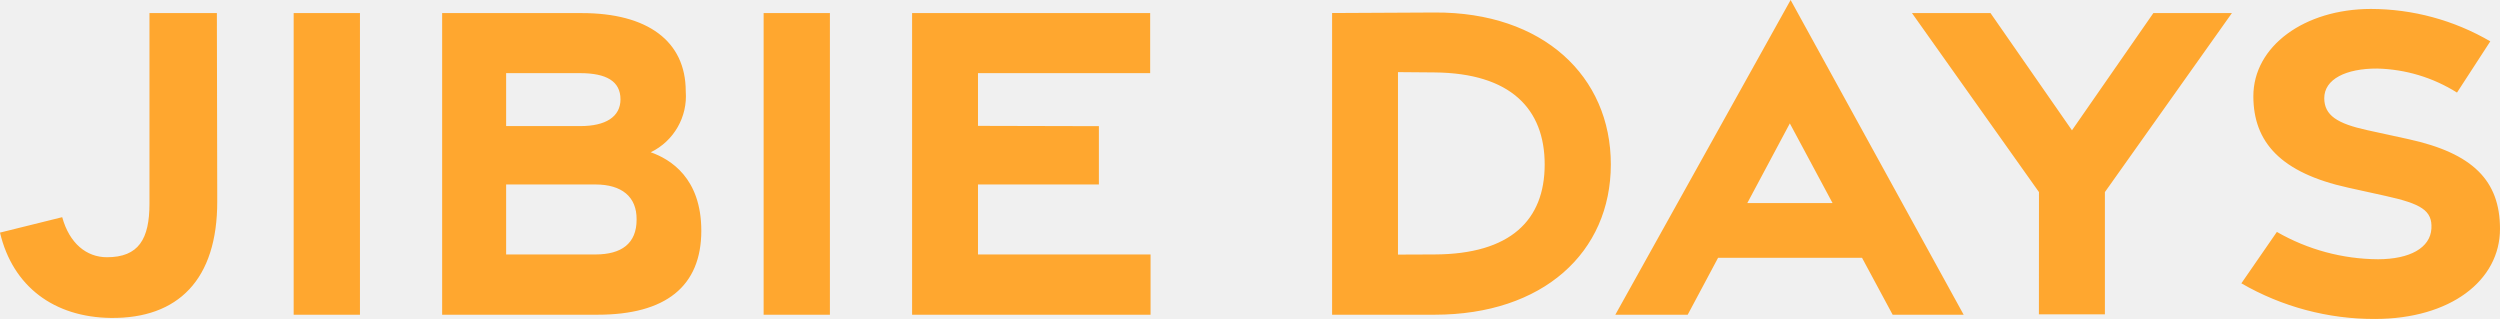
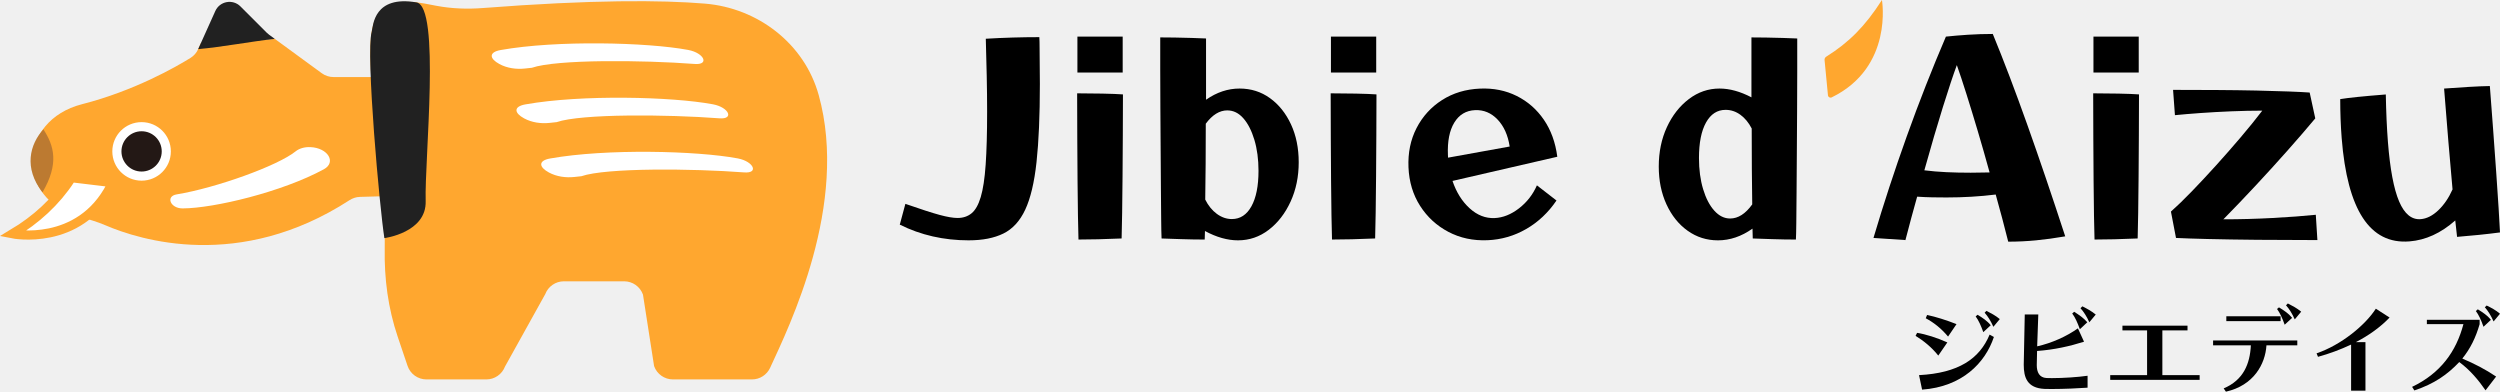
- <svg xmlns="http://www.w3.org/2000/svg" width="169.718" height="21.654" viewBox="0 0 169.718 21.654">
-   <path id="logo" d="M8.159.218C12.721.273,15.4-2.375,15.388-7.7L15.363-20.48H10.787V-7.537c0,2.395-.731,3.635-2.883,3.635C6.5-3.9,5.348-4.857,4.863-6.621L.64-5.574C1.506-1.9,4.33.173,8.159.218ZM20.576,0h4.5V-20.48h-4.5Zm10.08,0H41.212c4.6,0,7.038-1.908,7.038-5.7,0-3.57-2.083-4.85-3.433-5.328a4.236,4.236,0,0,0,2.376-4.141c0-3.412-2.6-5.307-7.05-5.307H30.656ZM35-12.805V-16.4h5.012c1.783,0,2.751.542,2.751,1.779,0,1.191-1.019,1.815-2.708,1.815ZM35-4.09V-8.842h6.057c1.784,0,2.821.826,2.8,2.39,0,1.61-1.013,2.362-2.8,2.362ZM52.48,0h4.5V-20.48h-4.5ZM62.56,0H78.748V-4.09H67.033V-8.842h8.207V-12.8l-8.207-.02V-16.4H78.722V-20.48H62.56ZM91.072,0h6.964c7.357,0,11.959-4.233,11.959-10.208s-4.6-10.347-11.959-10.308l-6.964.036Zm4.473-4.081V-16.469l2.479.021c5.17.045,7.48,2.477,7.48,6.248s-2.309,6.091-7.48,6.109ZM110.3,0h4.913l2.062-3.862h9.774L129.127,0h4.82L122.2-21.365Zm8.96-7.58,2.887-5.407,2.9,5.407ZM139.056-.026h4.48v-8.3L152.16-20.48h-5.332L141.3-12.519l-5.532-7.961h-5.332l8.624,12.155Zm22.829.314c5.078-.006,8.48-2.587,8.473-6.129-.007-3.25-1.826-5.119-6.22-6.079l-2.8-.611c-2.026-.443-2.9-1-2.911-2.157-.008-1.307,1.48-2.03,3.591-2.023a10.636,10.636,0,0,1,5.421,1.632l2.26-3.479a16.139,16.139,0,0,0-8.111-2.2c-4.508.007-7.981,2.53-7.974,5.936.007,3.1,1.846,5.183,6.423,6.194l2.54.561c2.424.535,3.2.987,3.125,2.225-.079,1.292-1.442,2.073-3.623,2.077a13.946,13.946,0,0,1-6.868-1.856L152.8-2.131a18.006,18.006,0,0,0,9.085,2.42Z" transform="translate(-0.64 21.365)" fill="#ffa72f" />
+ <svg xmlns="http://www.w3.org/2000/svg" id="b" width="273.819" height="42.9" viewBox="0 0 273.819 42.9">
+   <g id="c">
+     <g>
+       <g>
+         <g>
+           <g>
+             <path d="M106.106,26.324c-2.742,0-5.26-.573-7.555-1.721l.613-2.275c1.672,.583,2.921,.987,3.748,1.21,.826,.224,1.483,.336,1.969,.336,.602,0,1.113-.17,1.531-.511,.418-.34,.753-.933,1.006-1.779,.253-.846,.433-2.027,.539-3.544s.16-3.451,.16-5.805c0-1.264-.014-2.571-.043-3.923-.029-1.351-.063-2.708-.102-4.069,1.964-.117,3.918-.175,5.863-.175,.019,.272,.029,.696,.029,1.268s.004,1.206,.015,1.896c.009,.691,.015,1.347,.015,1.969,0,3.462-.122,6.31-.365,8.546-.243,2.237-.656,3.977-1.24,5.221-.583,1.245-1.381,2.115-2.392,2.611-1.012,.496-2.275,.744-3.792,.744Z" />
+             <path d="M118.123,26.237c-.02-.642-.039-1.512-.058-2.611-.02-1.099-.034-2.363-.044-3.792-.01-1.429-.02-2.961-.029-4.594-.01-1.634-.015-3.306-.015-5.018,.876,0,1.794,.01,2.756,.029,.963,.02,1.716,.049,2.261,.088,0,1.42-.005,2.907-.015,4.462-.01,1.556-.02,3.068-.029,4.536-.01,1.469-.024,2.796-.044,3.982s-.039,2.12-.058,2.8c-.895,.04-1.75,.068-2.567,.088-.816,.019-1.536,.029-2.159,.029Zm-.117-18.289v-3.938h4.959v3.938h-4.959Z" />
+             <path d="M131.949,26.237c-.836,0-1.692-.015-2.567-.044-.875-.029-1.594-.053-2.159-.073-.02-.447-.034-1.162-.043-2.144-.01-.982-.02-2.134-.029-3.456-.01-1.322-.02-2.727-.029-4.215-.01-1.488-.02-2.98-.029-4.478-.01-1.497-.015-2.917-.015-4.259v-3.471c.447,0,.977,.005,1.59,.014,.613,.01,1.229,.025,1.852,.044,.622,.02,1.147,.039,1.575,.059v6.709c1.167-.817,2.392-1.225,3.675-1.225,1.244,0,2.353,.35,3.325,1.05,.972,.7,1.74,1.658,2.304,2.873,.564,1.216,.846,2.601,.846,4.157,0,1.575-.297,3.01-.89,4.302-.594,1.293-1.39,2.324-2.392,3.092-1.002,.768-2.125,1.152-3.369,1.152-1.148,0-2.353-.34-3.617-1.021-.02,.389-.029,.7-.029,.933Zm2.479-14.147c-.856,0-1.643,.486-2.362,1.459,0,1.458-.005,2.907-.015,4.346-.01,1.439-.024,2.761-.044,3.967,.331,.661,.753,1.182,1.269,1.561,.515,.379,1.065,.569,1.648,.569,.914,0,1.628-.467,2.144-1.4,.515-.933,.773-2.226,.773-3.879,0-1.264-.151-2.396-.452-3.398-.302-1.001-.705-1.789-1.21-2.362-.506-.573-1.09-.861-1.75-.861Z" />
+             <path d="M145.891,26.237c-.02-.642-.039-1.512-.058-2.611-.02-1.099-.034-2.363-.044-3.792-.01-1.429-.02-2.961-.029-4.594-.01-1.634-.015-3.306-.015-5.018,.876,0,1.794,.01,2.756,.029,.963,.02,1.716,.049,2.261,.088,0,1.42-.005,2.907-.015,4.462-.01,1.556-.02,3.068-.029,4.536-.01,1.469-.024,2.796-.044,3.982s-.039,2.12-.058,2.8c-.895,.04-1.75,.068-2.567,.088-.816,.019-1.536,.029-2.159,.029Zm-.117-18.289v-3.938h4.959v3.938h-4.959Z" />
+             <path d="M162.927,26.31c-1.574,.067-3.003-.238-4.286-.913-1.284-.675-2.317-1.624-3.099-2.846-.782-1.222-1.207-2.63-1.274-4.223s.226-3.026,.883-4.3c.656-1.274,1.586-2.296,2.789-3.067s2.592-1.19,4.166-1.257c1.476-.063,2.816,.207,4.019,.808,1.203,.601,2.194,1.468,2.971,2.603,.778,1.135,1.268,2.486,1.471,4.054l-11.478,2.648c.422,1.247,1.049,2.247,1.879,3,.829,.753,1.74,1.109,2.731,1.067,.913-.039,1.803-.393,2.67-1.062,.867-.669,1.522-1.51,1.966-2.521l2.143,1.66c-.898,1.323-2.002,2.363-3.312,3.119s-2.724,1.167-4.239,1.231Zm-4.338-9.333l.012,.291,6.75-1.22c-.189-1.238-.63-2.222-1.322-2.951-.693-.73-1.515-1.074-2.467-1.034-.991,.042-1.75,.498-2.278,1.366-.528,.869-.759,2.052-.696,3.548Z" />
+             <path d="M188.155,26.324c-1.225,0-2.329-.35-3.31-1.05-.982-.7-1.755-1.663-2.319-2.888-.564-1.225-.846-2.606-.846-4.142,0-1.594,.297-3.033,.89-4.317,.593-1.283,1.395-2.309,2.407-3.077,1.011-.768,2.129-1.152,3.354-1.152,1.108,0,2.275,.321,3.5,.963V4.098c.447,0,.977,.005,1.589,.014,.613,.01,1.23,.025,1.852,.044,.622,.02,1.148,.039,1.575,.059v3.544c0,1.371-.005,2.834-.015,4.39s-.02,3.097-.029,4.623-.02,2.951-.029,4.273-.02,2.44-.029,3.354c-.01,.914-.025,1.526-.044,1.838-.836,0-1.692-.015-2.567-.044-.876-.029-1.595-.053-2.159-.073,0-.252-.01-.613-.029-1.079-1.206,.856-2.47,1.284-3.792,1.284Zm-2.071-9.013c0,1.264,.151,2.397,.452,3.398,.301,1.002,.71,1.789,1.225,2.362,.516,.574,1.094,.861,1.736,.861,.875,0,1.682-.515,2.421-1.546-.02-1.147-.034-2.445-.043-3.894-.01-1.448-.015-2.921-.015-4.419-.331-.642-.744-1.142-1.24-1.502-.496-.359-1.035-.539-1.619-.539-.914,0-1.629,.462-2.144,1.386-.516,.924-.773,2.221-.773,3.894Z" />
+             <path d="M213.19,21.628c-.506,0-1.026-.005-1.561-.015-.535-.01-1.084-.034-1.648-.073-.428,1.517-.856,3.102-1.284,4.755l-3.5-.233c1.089-3.675,2.304-7.384,3.646-11.128s2.771-7.385,4.288-10.924c.719-.077,1.522-.146,2.406-.204,.885-.058,1.794-.087,2.728-.087,1.185,2.878,2.45,6.204,3.792,9.976,1.342,3.773,2.722,7.837,4.142,12.192-1.128,.195-2.193,.34-3.194,.437-1.002,.097-2.018,.146-3.049,.146-.408-1.633-.865-3.354-1.371-5.163-1.731,.214-3.529,.321-5.396,.321Zm1.137-14.497c-.408,1.108-.919,2.645-1.531,4.609s-1.288,4.268-2.027,6.913c.777,.098,1.58,.165,2.406,.204,.826,.039,1.716,.059,2.669,.059,.35,0,.705-.005,1.065-.015s.696-.015,1.007-.015c-.428-1.556-.86-3.068-1.298-4.536-.437-1.468-.85-2.819-1.24-4.054-.389-1.235-.739-2.29-1.05-3.165Z" />
+             <path d="M229.408,26.237c-.02-.642-.039-1.512-.058-2.611-.02-1.099-.034-2.363-.044-3.792-.01-1.429-.02-2.961-.029-4.594-.01-1.634-.015-3.306-.015-5.018,.876,0,1.794,.01,2.756,.029,.963,.02,1.716,.049,2.261,.088,0,1.42-.005,2.907-.015,4.462-.01,1.556-.02,3.068-.029,4.536-.01,1.469-.024,2.796-.044,3.982s-.039,2.12-.058,2.8c-.895,.04-1.75,.068-2.567,.088-.816,.019-1.536,.029-2.159,.029Zm-.117-18.289v-3.938h4.959v3.938h-4.959Z" />
+             <path d="M253.821,26.295c-2.314,0-4.506-.01-6.578-.029-2.071-.02-3.879-.049-5.425-.087s-2.708-.077-3.486-.117l-.555-2.888c.681-.603,1.444-1.342,2.29-2.217,.846-.875,1.731-1.823,2.655-2.844,.923-1.021,1.823-2.046,2.698-3.077,.876-1.03,1.663-2.002,2.363-2.917-1.07,0-2.198,.024-3.384,.073-1.187,.049-2.319,.112-3.398,.189-1.079,.078-2.008,.156-2.786,.234l-.204-2.771c1.633,0,3.227,.005,4.783,.015s3.005,.029,4.346,.058c1.342,.029,2.518,.063,3.529,.102,1.011,.039,1.779,.078,2.304,.117l.613,2.83c-.876,1.05-1.882,2.217-3.019,3.5-1.138,1.283-2.315,2.576-3.529,3.879-1.216,1.303-2.387,2.528-3.515,3.675,1.808,0,3.617-.048,5.425-.146,1.808-.097,3.374-.214,4.696-.35l.175,2.771Z" />
+             <path d="M263.89,26.44c-4.323,.339-6.794-3.436-7.413-11.326-.103-1.318-.156-2.738-.158-4.259,.462-.075,1.095-.154,1.898-.237,.803-.082,1.834-.173,3.094-.272,.036,1.948,.113,3.678,.231,5.19,.234,2.986,.644,5.163,1.229,6.531,.585,1.368,1.372,2.014,2.36,1.936,.659-.052,1.302-.375,1.928-.97,.627-.595,1.147-1.358,1.562-2.288-.14-1.53-.289-3.25-.449-5.158s-.318-3.871-.476-5.888c.795-.062,1.673-.121,2.634-.177,.961-.056,1.753-.089,2.377-.098,.123,1.57,.243,3.16,.36,4.77,.116,1.61,.227,3.152,.333,4.626,.105,1.474,.194,2.789,.265,3.944,.071,1.155,.122,2.053,.153,2.694-.753,.099-1.536,.189-2.348,.272-.813,.083-1.597,.155-2.353,.214-.056-.464-.123-1.063-.199-1.799-1.569,1.392-3.244,2.157-5.028,2.296Z" />
+           </g>
+           <path d="M200.03,6.202c2.477-1.554,4.239-3.308,6.095-6.202,0,0,1.285,7.356-5.505,10.667-.174,.085-.389-.031-.408-.224-.088-.911-.301-3.131-.372-3.868-.015-.153,.06-.292,.19-.374Z" fill="#ffa72f" />
+         </g>
+         <g>
+           <path d="M212.296,38.947c-.714-.901-1.606-1.622-2.488-2.163l.168-.327c.959,.146,2.208,.552,3.312,1.047l-.992,1.442Zm6.09-2.039c-.948,2.85-3.48,5.451-7.864,5.767l-.335-1.588c4.317-.226,6.626-1.78,7.73-4.438l.469,.259Zm-5.019-.045c-.759-.901-1.54-1.52-2.443-2.005l.145-.36c.937,.192,2.142,.575,3.223,1.003l-.925,1.363Zm3.859-.484c-.257-.721-.525-1.307-.837-1.724l.212-.18c.546,.338,1.049,.665,1.439,1.149l-.814,.755Zm1.104-.586c-.29-.642-.602-1.149-.959-1.543l.201-.203c.48,.248,.971,.496,1.461,.901l-.703,.845Z" />
+           <path d="M228.649,42.461c-.881,.068-2.632,.146-3.937,.146-.29,0-.547,0-.781-.011-1.907-.09-2.276-1.262-2.276-2.647,0-.935,.112-4.539,.112-5.508h1.483c-.011,.496-.078,2.095-.123,3.492,1.606-.36,3.234-1.093,4.462-1.971l.669,1.465c-1.528,.484-3.245,.878-5.142,1.014-.022,.653-.034,1.216-.034,1.554,0,.777,.29,1.363,1.06,1.408,.189,.011,.39,.011,.602,.011,1.227,0,2.822-.102,3.904-.259v1.307Zm-.847-6.398c-.257-.732-.525-1.318-.837-1.724l.212-.191c.546,.349,1.037,.676,1.439,1.149l-.814,.766Zm1.037-.766c-.29-.642-.613-1.149-.97-1.543l.212-.203c.48,.247,.959,.495,1.461,.901l-.703,.845Z" />
+           <path d="M231.127,41.605v-.518h4.038v-4.9h-2.699v-.518h7.127v.518h-2.755v4.9h4.082v.518h-9.793Z" />
+           <path d="M248.239,37.82c-.123,2.072-1.417,4.404-4.439,5.079l-.246-.36c2.164-.912,2.878-2.68,2.978-4.719h-4.138v-.53h9.224v.53h-3.379Zm-4.395-2.647v-.53h5.945v.53h-5.945Zm6.392,.394c-.257-.721-.525-1.306-.837-1.723l.212-.18c.546,.338,1.048,.665,1.439,1.149l-.814,.754Zm1.104-.585c-.29-.642-.602-1.149-.959-1.543l.201-.203c.48,.248,.97,.496,1.461,.901l-.703,.845Z" />
+           <path d="M257.51,42.787v-5.046c-1.171,.552-2.398,1.003-3.625,1.341l-.156-.383c2.666-.901,5.32-3.064,6.491-4.888l1.506,.969c-1.026,1.07-2.298,1.971-3.692,2.692h1.049v5.316h-1.573Z" />
+           <path d="M272.235,42.754c-.747-1.092-1.695-2.23-2.878-3.098-1.316,1.385-2.733,2.377-4.919,3.109l-.246-.394c3.112-1.487,4.83-3.863,5.622-6.871h-4.005v-.473h5.778v.484c-.435,1.498-1.026,2.681-1.896,3.762,1.361,.575,2.532,1.183,3.703,1.971l-1.16,1.509Zm-.223-6.961c-.257-.732-.525-1.318-.837-1.724l.212-.191c.546,.338,1.048,.665,1.439,1.149l-.814,.766Zm1.104-.586c-.29-.653-.602-1.149-.959-1.554l.201-.191c.48,.236,.97,.484,1.461,.901l-.703,.844Z" />
+         </g>
+       </g>
+       <g>
+         <path d="M89.666,10.398c-1.558-5.612-6.652-9.522-12.457-10.002C72.467,.004,64.903-.046,52.864,.881c-1.681,.129-3.38,.069-5.037-.241-1.594-.298-4.305-1.018-6.003,.497-1.272,1.135-1.42,3.384-1.171,7.303h-4.122c-.464,0-.917-.148-1.291-.422l-5.143-3.761c-2.693,.296-5.385,.187-8.078,.429l-.313,.696c-.177,.394-.462,.726-.829,.954-1.544,.959-6.121,3.6-11.887,5.075-7.066,1.808-7.356,10.391-.292,12.329,.97,.266,1.941,.544,2.865,.941,3.719,1.596,14.665,5.063,26.712-2.753,.34-.221,.737-.352,1.143-.363l2.421-.067c.21,2.732,.347,3.127,.299,5.742-.061,3.268,.37,6.527,1.416,9.624l1.083,3.206c.3,.889,1.134,1.487,2.073,1.487h6.556c.908,0,1.722-.561,2.045-1.41l4.406-7.927c.323-.849,1.137-1.41,2.045-1.41h6.598c.928,0,1.755,.586,2.064,1.461l1.217,7.825c.308,.875,1.135,1.461,2.064,1.461h8.658c.857,0,1.632-.5,1.99-1.279,2.09-4.54,8.644-17.892,5.315-29.878Z" fill="#ffa72f" />
+         <path d="M4.754,14.168c-1.479,1.618-2.196,4.225-.1,6.896,1.829-3.127,1.279-5.095,.1-6.896Z" fill="#bc7a31" />
+         <path d="M34.003,16.113c-.649-.029-1.233,.15-1.621,.462-1.969,1.585-8.709,4.006-13.025,4.715-1.247,.205-.695,1.53,.623,1.536,.017,0,.035,0,.052,0,3.393-.019,10.872-1.799,15.44-4.288,1.396-.76,.449-2.339-1.47-2.425h0Z" fill="#fff" />
+         <path d="M58.255,7.423c2.702-.932,12.143-.851,17.83-.418,1.643,.125,1.037-1.198-.681-1.529l-.068-.013c-4.426-.823-14.327-1.081-20.495,.016-1.346,.239-1.229,.948-.143,1.534,.846,.457,1.852,.595,2.789,.493l.768-.083Z" fill="#fff" />
+         <path d="M60.966,13.377c2.702-.932,12.143-.851,17.83-.418,1.643,.125,1.037-1.198-.681-1.529l-.068-.013c-4.426-.823-14.327-1.081-20.495,.016-1.346,.239-1.229,.948-.143,1.534,.846,.457,1.852,.595,2.789,.493l.768-.083Z" fill="#fff" />
+         <path d="M63.675,19.301c2.702-.932,12.143-.851,17.83-.418,1.643,.125,1.037-1.198-.681-1.529l-.068-.013c-4.426-.823-14.327-1.081-20.495,.016-1.346,.239-1.229,.948-.143,1.534,.846,.457,1.852,.595,2.789,.493l.768-.083Z" fill="#fff" />
+         <path d="M40.713,3.474c-.676,2.435,.889,19.483,1.387,22.607,0,0,4.626-.596,4.523-4.057-.135-4.555,1.651-21.312-1.013-21.764-4.649-.788-4.738,2.49-4.897,3.214Z" fill="#212121" />
+         <path d="M29.465,3.795l-.256-.219-2.872-2.872c-.842-.842-2.266-.581-2.755,.505l-1.878,4.173c2.693-.242,5.699-.829,8.391-1.125l-.631-.461Z" fill="#212121" />
+         <circle cx="15.508" cy="16.582" r="2.706" fill="#231815" stroke="#fff" stroke-miterlimit="10" />
+         <path d="M7.702,19.676c-1.608,2.435-3.743,4.391-6.33,5.935,0,0,7.308,1.455,10.77-5.242,.089-.171-.022-.389-.214-.412-.907-.109-3.117-.374-3.85-.462-.152-.018-.293,.053-.377,.181Z" fill="#fff" stroke="#ffa72f" stroke-miterlimit="10" />
+       </g>
+     </g>
+   </g>
</svg>
